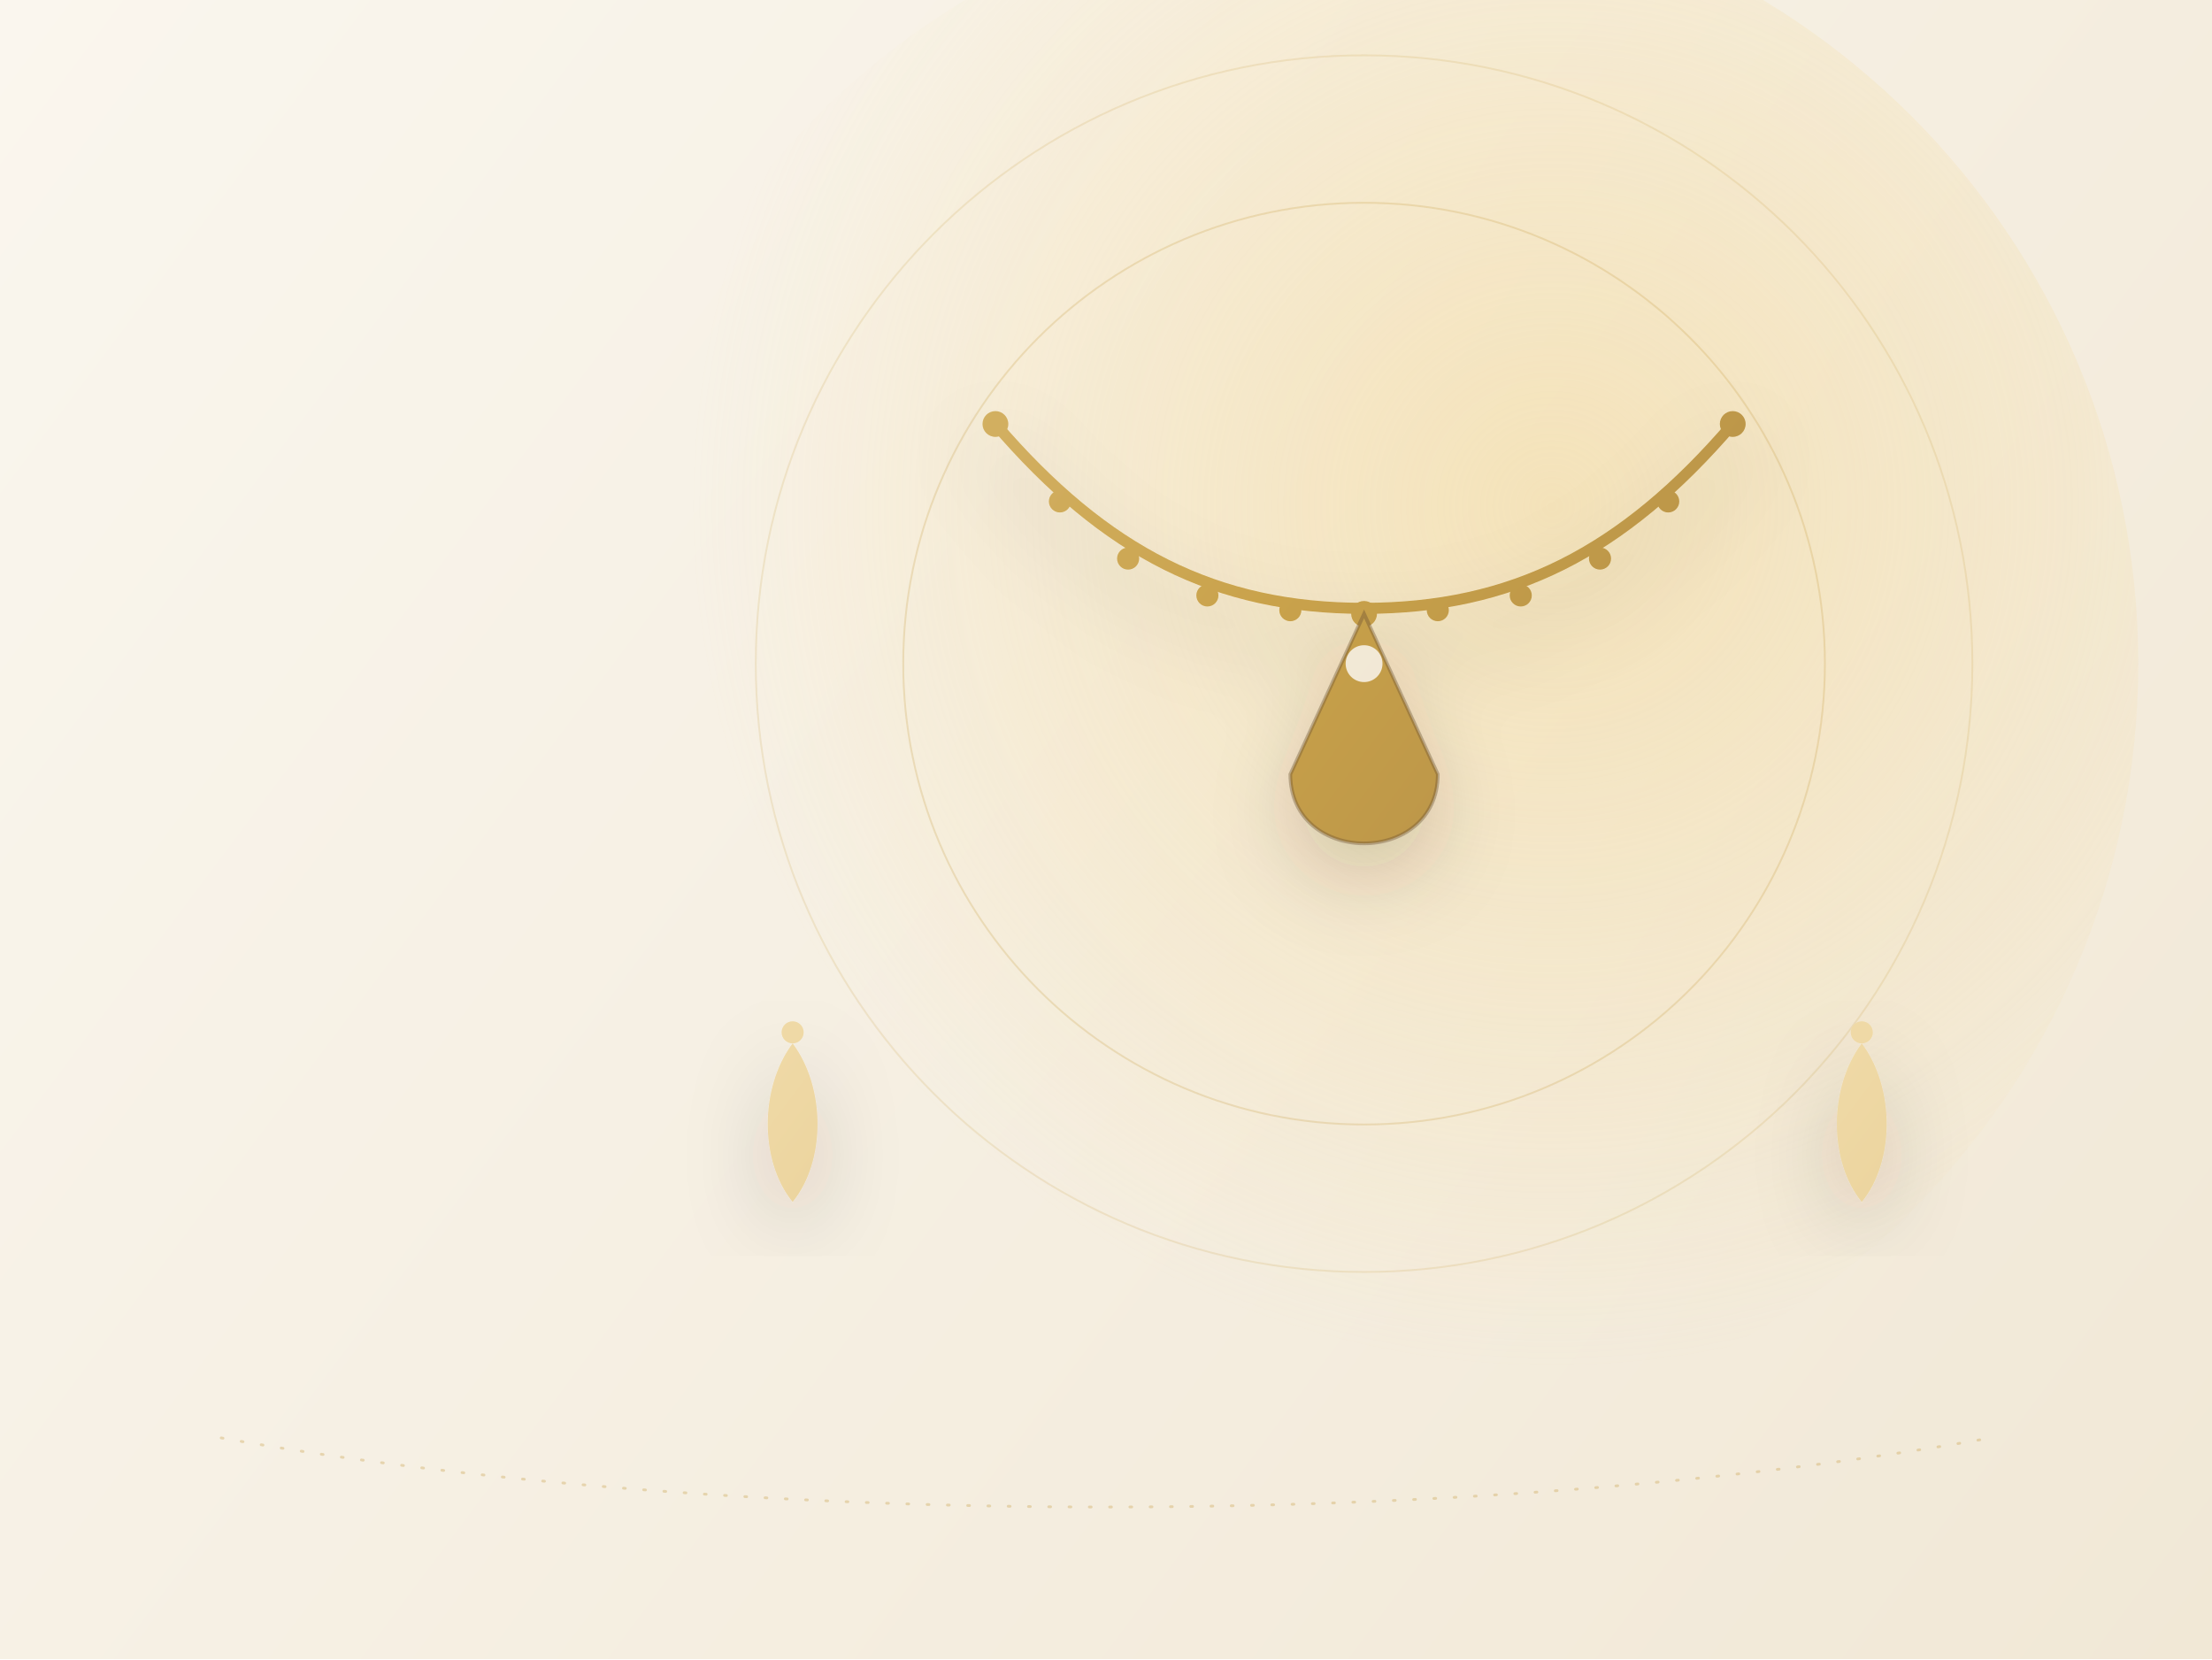
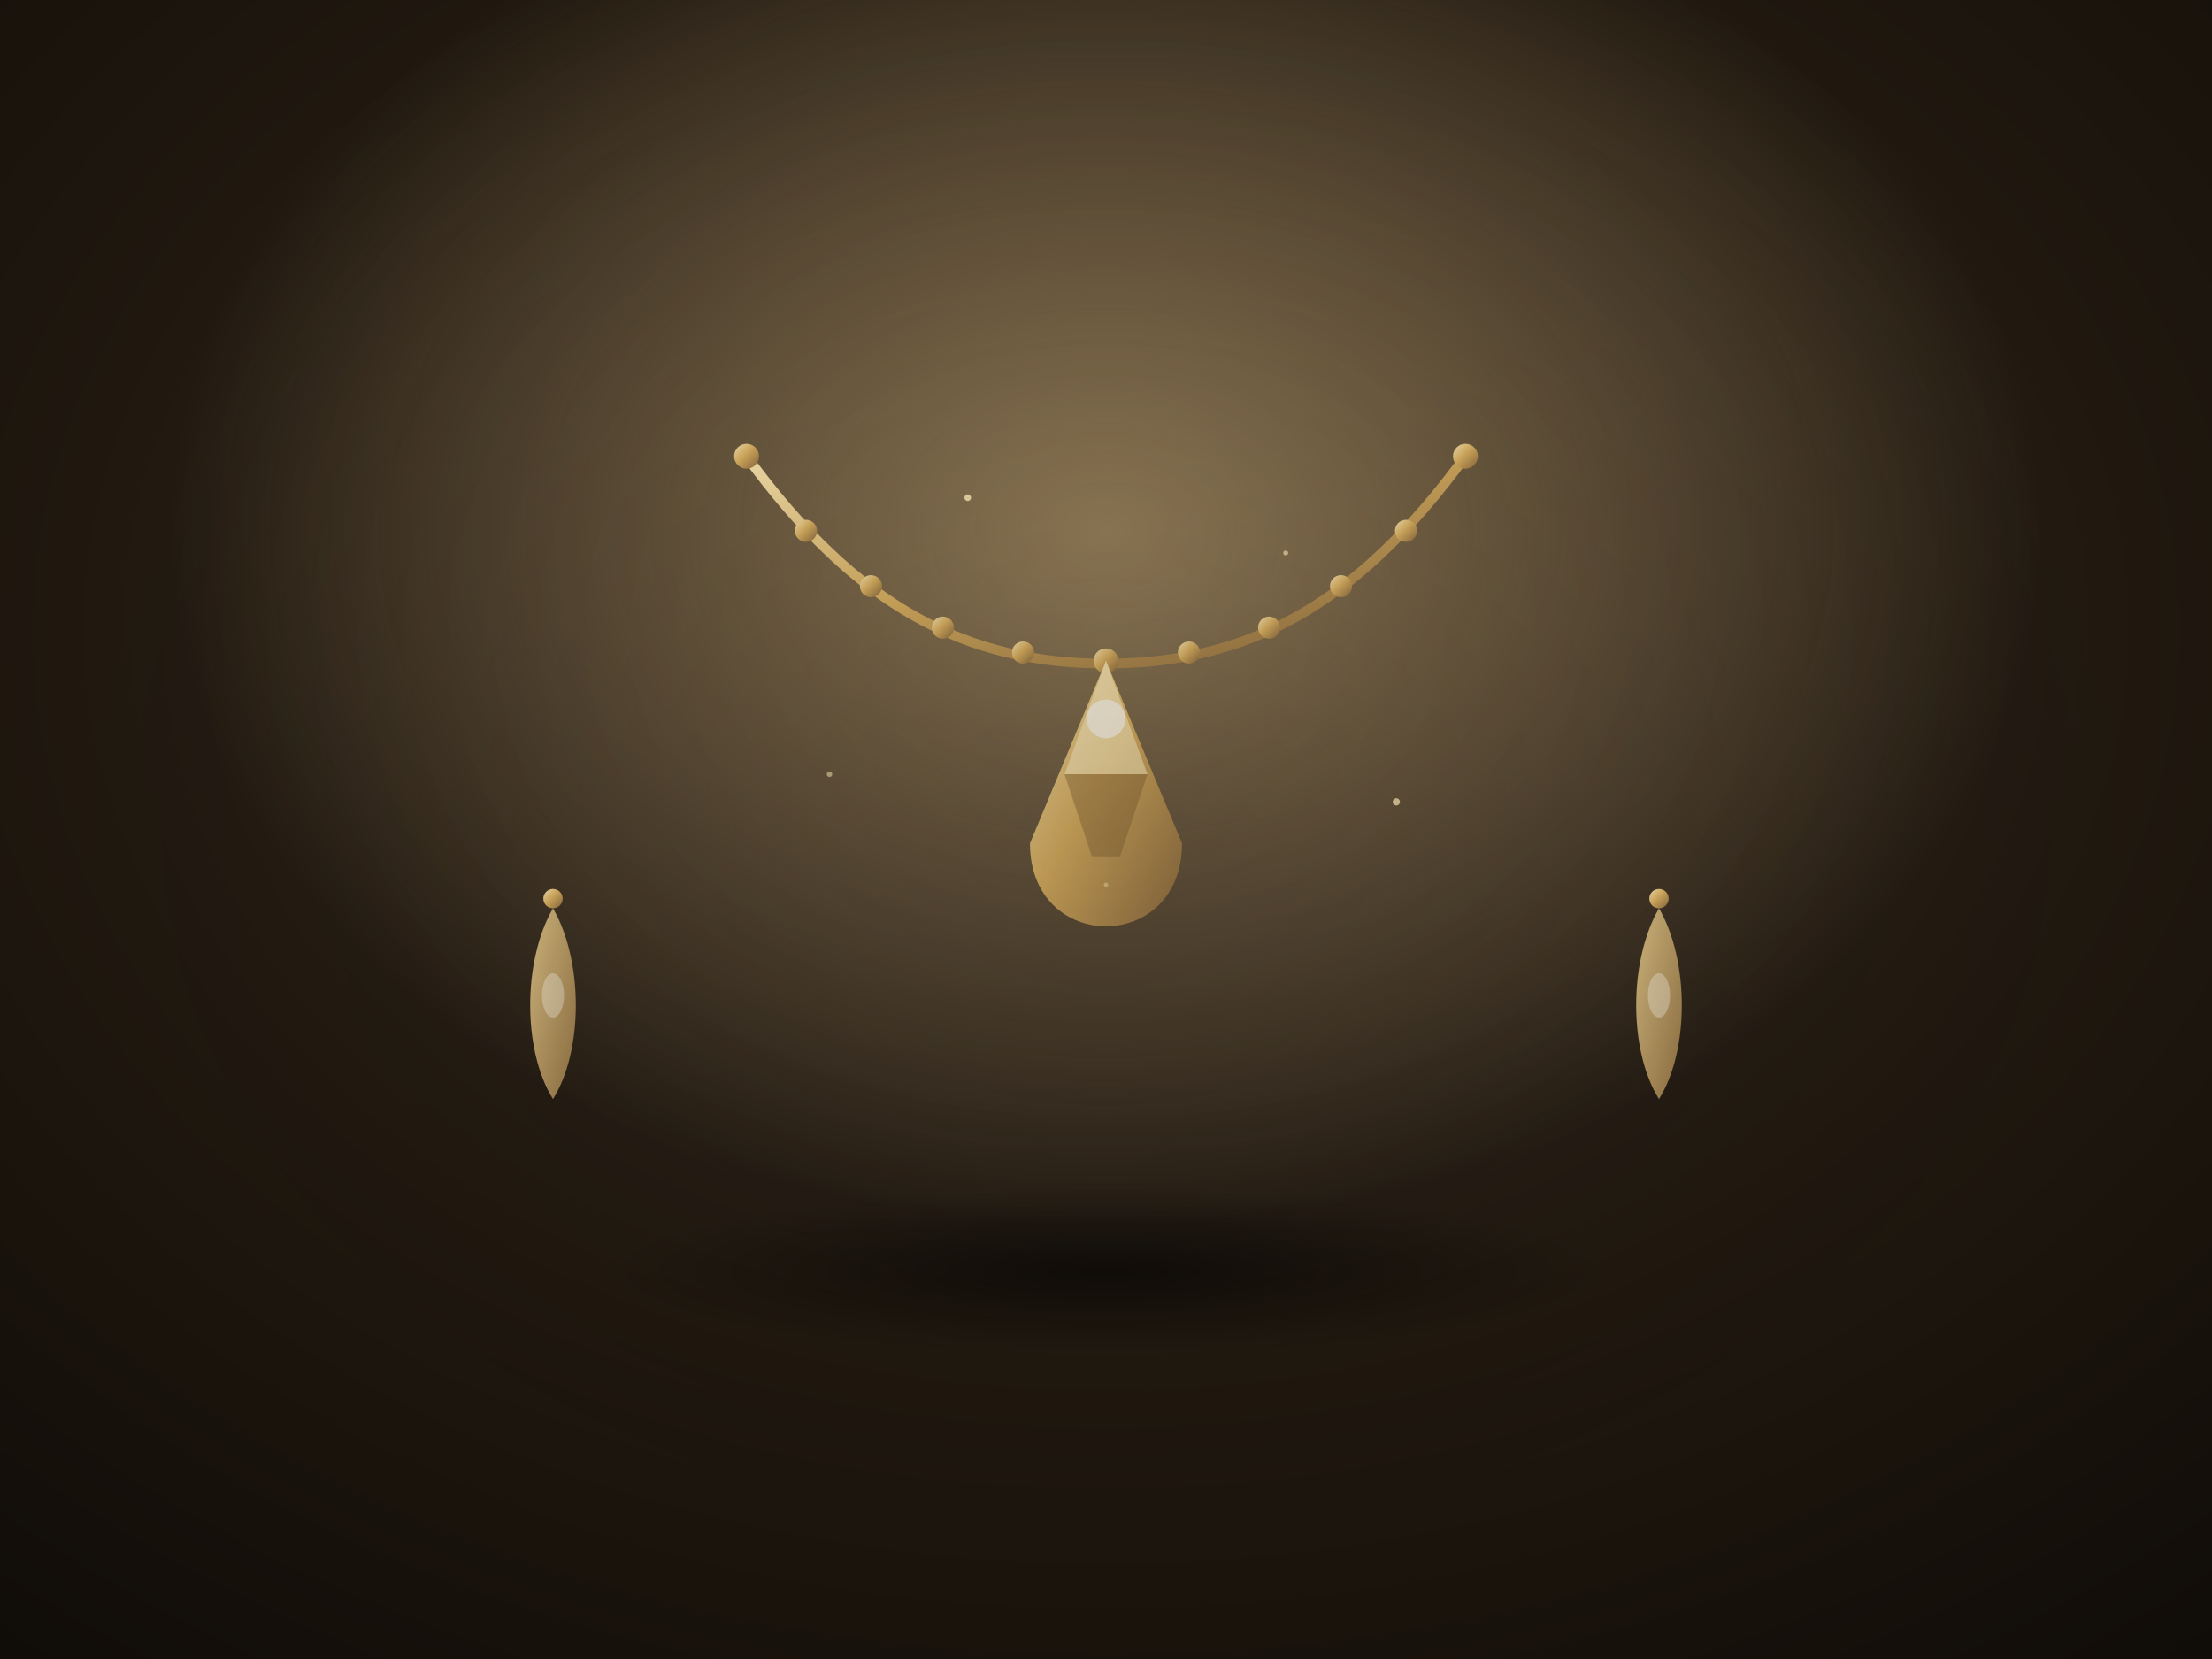
- <svg xmlns="http://www.w3.org/2000/svg" viewBox="0 0 1200 900" role="img" aria-labelledby="heroTitle">
+ <svg xmlns="http://www.w3.org/2000/svg" viewBox="0 0 1600 1200" role="img" aria-labelledby="heroTitle">
  <defs>
-     <linearGradient id="heroBg" x1="0" y1="0" x2="1200" y2="900" gradientUnits="userSpaceOnUse">
-       <stop offset="0" stop-color="#FAF6EE" />
-       <stop offset="1" stop-color="#F1E8D6" />
-     </linearGradient>
-     <linearGradient id="heroGold" x1="0" y1="0" x2="1200" y2="900" gradientUnits="userSpaceOnUse">
-       <stop offset="0" stop-color="#EFD9A6" />
-       <stop offset="0.5" stop-color="#C9A24B" />
+     <radialGradient id="heroBg" cx="0.5" cy="0.38" r="0.85">
+       <stop offset="0" stop-color="#3a2f26" />
+       <stop offset="0.55" stop-color="#20180f" />
+       <stop offset="1" stop-color="#0d0a07" />
+     </radialGradient>
+     <radialGradient id="heroSpot" cx="0.5" cy="0.32" r="0.42">
+       <stop offset="0" stop-color="#f2cf8e" stop-opacity="0.5" />
+       <stop offset="1" stop-color="#f2cf8e" stop-opacity="0" />
+     </radialGradient>
+     <linearGradient id="heroGold" x1="0" y1="0" x2="1" y2="1">
+       <stop offset="0" stop-color="#F6E2AE" />
+       <stop offset="0.45" stop-color="#D6AD5F" />
      <stop offset="1" stop-color="#8C6A3F" />
    </linearGradient>
-     <radialGradient id="heroGlow" cx="0.62" cy="0.4" r="0.55">
-       <stop offset="0" stop-color="#F4D999" stop-opacity="0.55" />
-       <stop offset="1" stop-color="#F4D999" stop-opacity="0" />
+     <linearGradient id="heroGoldSoft" x1="0" y1="0" x2="1" y2="1">
+       <stop offset="0" stop-color="#E9CD8D" stop-opacity="0.9" />
+       <stop offset="1" stop-color="#9C7A47" stop-opacity="0.9" />
+     </linearGradient>
+     <radialGradient id="shadowGrad" cx="0.5" cy="0.5" r="0.5">
+       <stop offset="0" stop-color="#000000" stop-opacity="0.55" />
+       <stop offset="1" stop-color="#000000" stop-opacity="0" />
    </radialGradient>
-     <filter id="heroShadow" x="-30%" y="-30%" width="160%" height="160%">
-       <feDropShadow dx="0" dy="18" stdDeviation="22" flood-color="#3a2e1a" flood-opacity="0.18" />
+     <filter id="softBlur" x="-50%" y="-50%" width="200%" height="200%">
+       <feGaussianBlur stdDeviation="10" />
    </filter>
  </defs>
-   <rect width="1200" height="900" fill="url(#heroBg)" />
-   <circle cx="740" cy="360" r="420" fill="url(#heroGlow)" />
-   <circle cx="740" cy="360" r="330" fill="none" stroke="#C9A24B" stroke-opacity="0.18" stroke-width="1" />
-   <circle cx="740" cy="360" r="250" fill="none" stroke="#C9A24B" stroke-opacity="0.25" stroke-width="1" />
-   <g filter="url(#heroShadow)">
-     <path d="M540 230              C 600 300, 660 330, 740 330              C 820 330, 880 300, 940 230" fill="none" stroke="url(#heroGold)" stroke-width="6" stroke-linecap="round" />
-     <g fill="url(#heroGold)">
-       <circle cx="540" cy="230" r="7" />
-       <circle cx="575" cy="272" r="6" />
-       <circle cx="612" cy="303" r="6" />
-       <circle cx="655" cy="323" r="6" />
-       <circle cx="700" cy="331" r="6" />
-       <circle cx="740" cy="333" r="7" />
-       <circle cx="780" cy="331" r="6" />
-       <circle cx="825" cy="323" r="6" />
-       <circle cx="868" cy="303" r="6" />
-       <circle cx="905" cy="272" r="6" />
-       <circle cx="940" cy="230" r="7" />
-     </g>
-     <path d="M740 333 L 700 420 C 700 470, 780 470, 780 420 Z" fill="url(#heroGold)" />
-     <path d="M740 333 L 700 420 C 700 470, 780 470, 780 420 Z" fill="none" stroke="#6E5330" stroke-width="2" stroke-opacity="0.4" />
-     <circle cx="740" cy="360" r="10" fill="#FAF6EE" fill-opacity="0.85" />
+   <rect width="1600" height="1200" fill="url(#heroBg)" />
+   <rect width="1600" height="1200" fill="url(#heroSpot)" />
+   <ellipse cx="800" cy="920" rx="360" ry="60" fill="url(#shadowGrad)" />
+   <path d="M540 330 C 620 440, 700 480, 800 480 C 900 480, 980 440, 1060 330" fill="none" stroke="url(#heroGold)" stroke-width="7" stroke-linecap="round" />
+   <g fill="url(#heroGold)">
+     <circle cx="540" cy="330" r="9" />
+     <circle cx="583" cy="384" r="8" />
+     <circle cx="630" cy="424" r="8" />
+     <circle cx="682" cy="454" r="8" />
+     <circle cx="740" cy="472" r="8" />
+     <circle cx="800" cy="478" r="9" />
+     <circle cx="860" cy="472" r="8" />
+     <circle cx="918" cy="454" r="8" />
+     <circle cx="970" cy="424" r="8" />
+     <circle cx="1017" cy="384" r="8" />
+     <circle cx="1060" cy="330" r="9" />
  </g>
-   <g filter="url(#heroShadow)" transform="translate(0,40)">
-     <g transform="translate(430,520)">
-       <circle cx="0" cy="0" r="6" fill="url(#heroGold)" />
-       <path d="M0 6 C -18 30, -18 70, 0 92 C 18 70, 18 30, 0 6 Z" fill="url(#heroGold)" />
-     </g>
-     <g transform="translate(1010,520)">
-       <circle cx="0" cy="0" r="6" fill="url(#heroGold)" />
-       <path d="M0 6 C -18 30, -18 70, 0 92 C 18 70, 18 30, 0 6 Z" fill="url(#heroGold)" />
-     </g>
+   <path d="M800 478 L 745 610 C 745 690, 855 690, 855 610 Z" fill="url(#heroGold)" />
+   <path d="M800 478 L 770 560 L 830 560 Z" fill="#FCEFC7" opacity="0.55" />
+   <path d="M770 560 L 830 560 L 810 620 L 790 620 Z" fill="#7C5C33" opacity="0.4" />
+   <circle cx="800" cy="520" r="14" fill="#FAF6EE" opacity="0.7" />
+   <g transform="translate(400,650)">
+     <circle cx="0" cy="0" r="7" fill="url(#heroGold)" />
+     <path d="M0 7 C -22 45, -22 110, 0 145 C 22 110, 22 45, 0 7 Z" fill="url(#heroGoldSoft)" />
+     <ellipse cx="0" cy="70" rx="8" ry="16" fill="#FAF6EE" opacity="0.35" />
  </g>
-   <path d="M120 780 C 400 830, 800 830, 1080 780" fill="none" stroke="#C9A24B" stroke-opacity="0.35" stroke-width="1.5" stroke-dasharray="1 10" stroke-linecap="round" />
+   <g transform="translate(1200,650)">
+     <circle cx="0" cy="0" r="7" fill="url(#heroGold)" />
+     <path d="M0 7 C -22 45, -22 110, 0 145 C 22 110, 22 45, 0 7 Z" fill="url(#heroGoldSoft)" />
+     <ellipse cx="0" cy="70" rx="8" ry="16" fill="#FAF6EE" opacity="0.35" />
+   </g>
+   <g fill="#F6E2AE">
+     <circle cx="700" cy="360" r="2.4" opacity="0.9" />
+     <circle cx="930" cy="400" r="1.8" opacity="0.7" />
+     <circle cx="600" cy="560" r="2" opacity="0.6" />
+     <circle cx="1010" cy="580" r="2.6" opacity="0.8" />
+     <circle cx="800" cy="640" r="1.6" opacity="0.5" />
+   </g>
+   <rect width="1600" height="1200" fill="url(#shadowGrad)" opacity="0.25" filter="url(#softBlur)" />
</svg>
